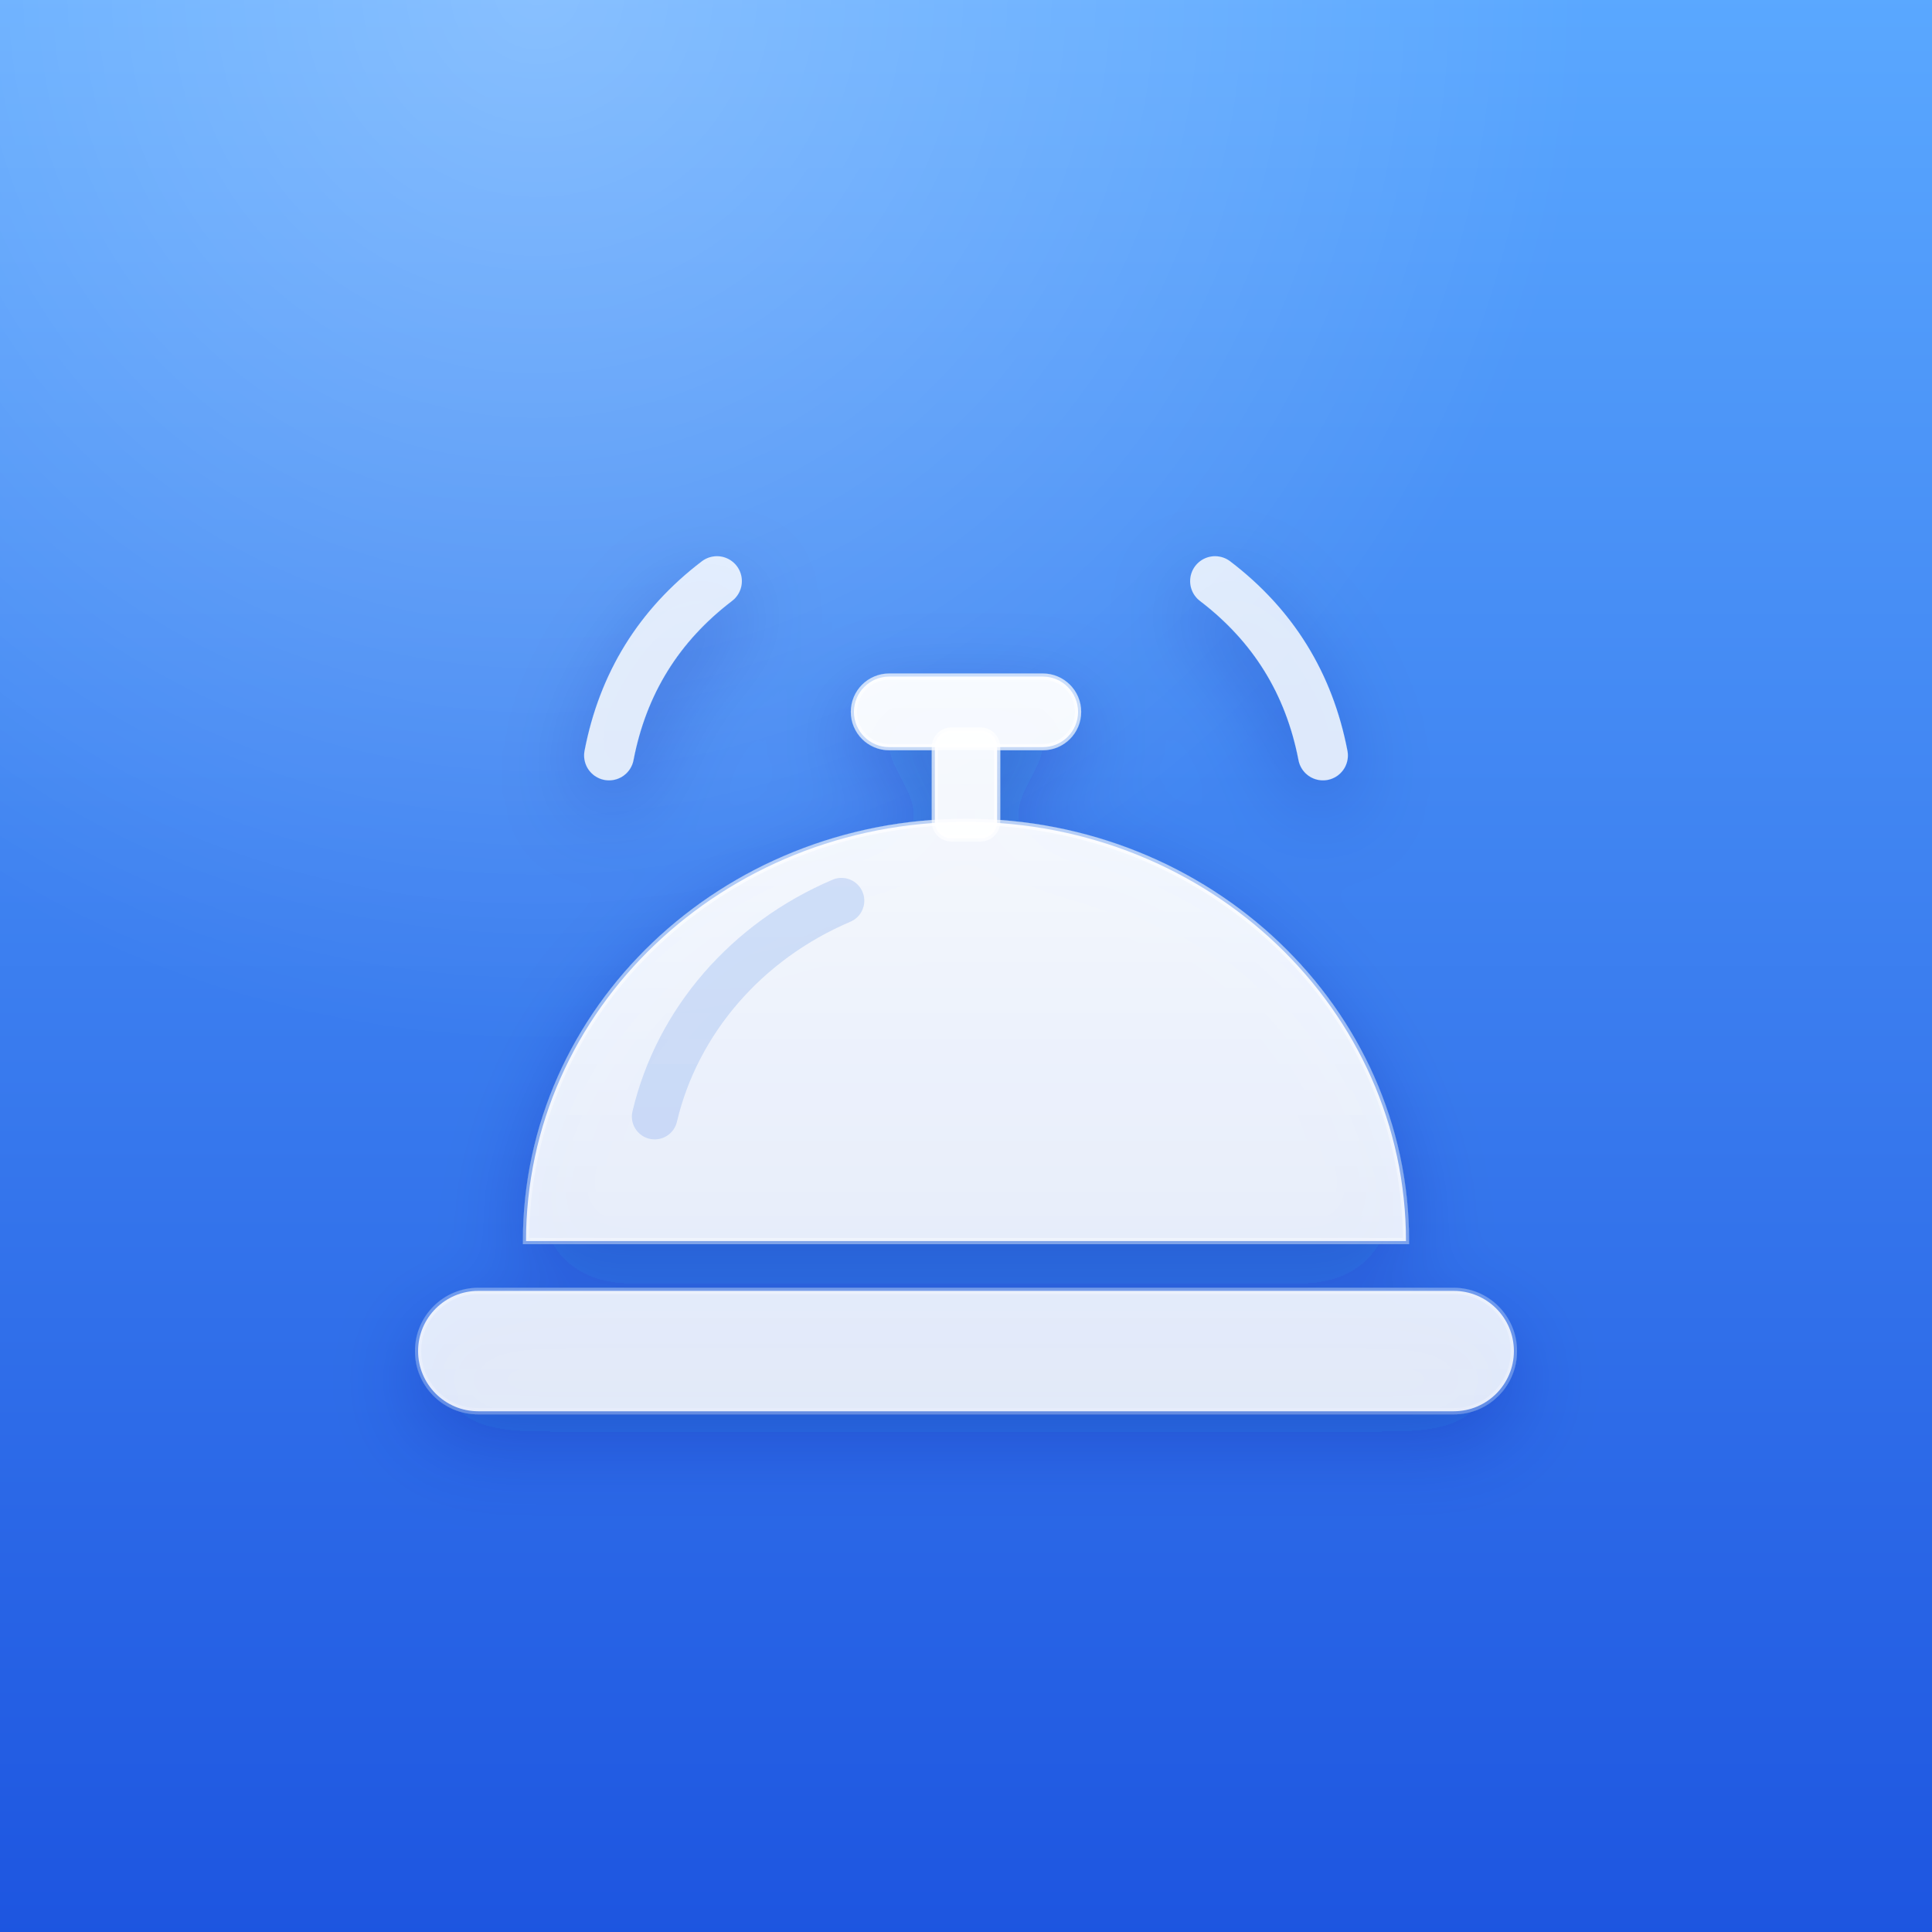
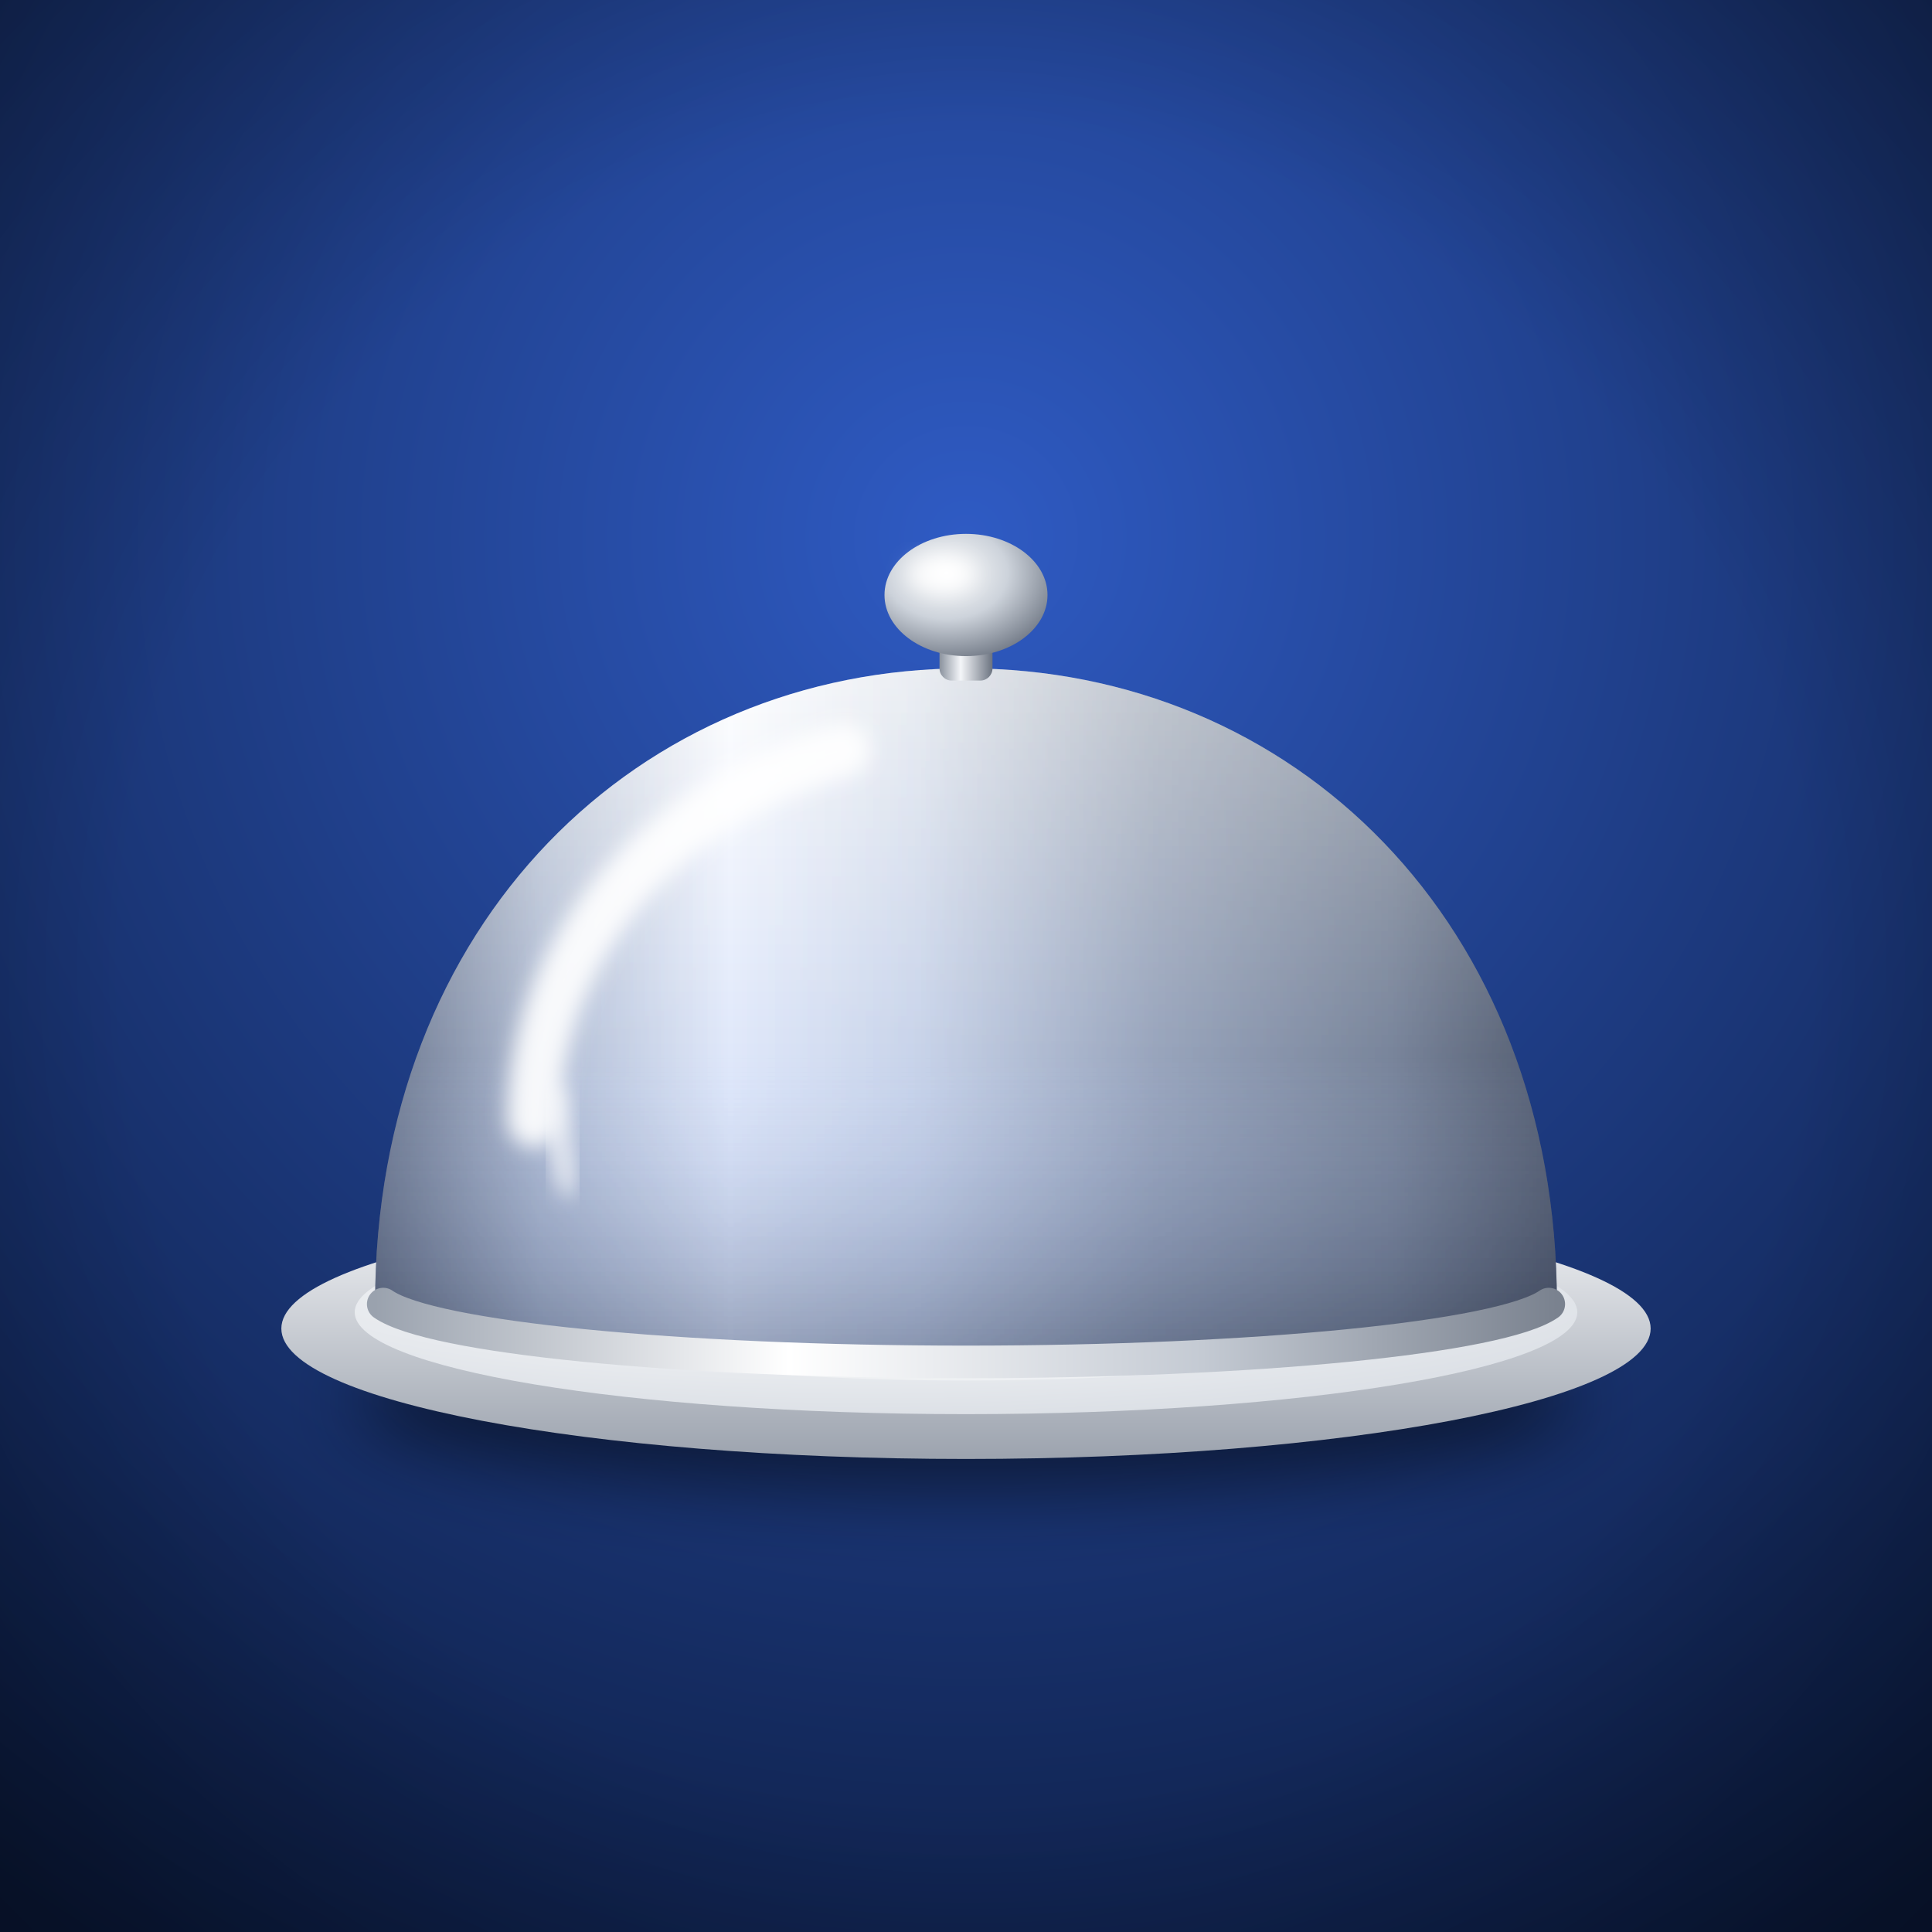
<svg xmlns="http://www.w3.org/2000/svg" viewBox="0 0 1024 1024">
  <defs>
-     <linearGradient id="bg" x1="0" y1="0" x2="0" y2="1">
-       <stop offset="0" stop-color="#5AA8FF" />
-       <stop offset="1" stop-color="#1D55E0" />
+     <radialGradient id="bg" cx="0.5" cy="0.28" r="0.85">
+       <stop offset="0" stop-color="#2F5BC4" />
+       <stop offset="1" stop-color="#0A1838" />
+     </radialGradient>
+     <radialGradient id="vig" cx="0.5" cy="0.5" r="0.72">
+       <stop offset="0.6" stop-color="#000" stop-opacity="0" />
+       <stop offset="1" stop-color="#000" stop-opacity="0.35" />
+     </radialGradient>
+     <linearGradient id="chrome" gradientUnits="userSpaceOnUse" x1="222" y1="0" x2="802" y2="0">
+       <stop offset="0" stop-color="#7C8492" />
+       <stop offset="0.14" stop-color="#C9CFD8" />
+       <stop offset="0.3" stop-color="#FFFFFF" />
+       <stop offset="0.46" stop-color="#E4E8EE" />
+       <stop offset="0.66" stop-color="#AEB5C0" />
+       <stop offset="0.86" stop-color="#8A929E" />
+       <stop offset="1" stop-color="#5E6572" />
    </linearGradient>
-     <radialGradient id="sheen" cx="0.28" cy="0" r="0.9">
-       <stop offset="0" stop-color="#FFFFFF" stop-opacity="0.28" />
-       <stop offset="0.6" stop-color="#FFFFFF" stop-opacity="0" />
+     <linearGradient id="chromeS" x1="0" y1="0" x2="1" y2="0">
+       <stop offset="0" stop-color="#8A929E" />
+       <stop offset="0.4" stop-color="#F4F6F9" />
+       <stop offset="1" stop-color="#6B7380" />
+     </linearGradient>
+     <linearGradient id="shadeV" gradientUnits="userSpaceOnUse" x1="0" y1="388" x2="0" y2="734">
+       <stop offset="0" stop-color="#fff" stop-opacity="0.25" />
+       <stop offset="0.55" stop-color="#fff" stop-opacity="0" />
+       <stop offset="1" stop-color="#000" stop-opacity="0.28" />
+     </linearGradient>
+     <linearGradient id="tint" x1="0" y1="0" x2="0" y2="1">
+       <stop offset="0" stop-color="#fff" />
+       <stop offset="1" stop-color="#5A86E6" />
+     </linearGradient>
+     <linearGradient id="rim" gradientUnits="userSpaceOnUse" x1="222" y1="0" x2="802" y2="0">
+       <stop offset="0" stop-color="#9AA2AE" />
+       <stop offset="0.35" stop-color="#FFFFFF" />
+       <stop offset="0.7" stop-color="#C4CAD3" />
+       <stop offset="1" stop-color="#7A828F" />
+     </linearGradient>
+     <radialGradient id="knob" cx="0.38" cy="0.32" r="0.75">
+       <stop offset="0" stop-color="#FFFFFF" />
+       <stop offset="0.5" stop-color="#CDD3DB" />
+       <stop offset="1" stop-color="#6E7683" />
    </radialGradient>
-     <linearGradient id="glass" gradientUnits="userSpaceOnUse" x1="0" y1="260" x2="0" y2="760">
-       <stop offset="0" stop-color="#FFFFFF" stop-opacity="1" />
-       <stop offset="1" stop-color="#FFFFFF" stop-opacity="0.84" />
+     <linearGradient id="plateEdge" x1="0" y1="0" x2="0" y2="1">
+       <stop offset="0" stop-color="#F7F8FA" />
+       <stop offset="1" stop-color="#9CA3AE" />
    </linearGradient>
-     <linearGradient id="edge" gradientUnits="userSpaceOnUse" x1="0" y1="260" x2="0" y2="760">
-       <stop offset="0" stop-color="#FFFFFF" stop-opacity="0.9" />
-       <stop offset="1" stop-color="#FFFFFF" stop-opacity="0.2" />
-     </linearGradient>
-     <filter id="lift" x="-30%" y="-30%" width="160%" height="160%">
-       <feDropShadow dx="0" dy="14" stdDeviation="20" flood-color="#0A2A8A" flood-opacity="0.30" />
+     <radialGradient id="plateTop" cx="0.42" cy="0.35" r="0.8">
+       <stop offset="0" stop-color="#FFFFFF" />
+       <stop offset="1" stop-color="#D5DAE1" />
+     </radialGradient>
+     <radialGradient id="warm" cx="0.5" cy="0.6" r="0.5">
+       <stop offset="0" stop-color="#FFC861" stop-opacity="0.95" />
+       <stop offset="1" stop-color="#FF8A1F" stop-opacity="0" />
+     </radialGradient>
+     <filter id="soft" x="-50%" y="-50%" width="200%" height="200%">
+       <feGaussianBlur stdDeviation="5" />
+     </filter>
+     <filter id="blur18" x="-50%" y="-50%" width="200%" height="200%">
+       <feGaussianBlur stdDeviation="18" />
+     </filter>
+     <filter id="blur40" x="-50%" y="-50%" width="200%" height="200%">
+       <feGaussianBlur stdDeviation="40" />
    </filter>
  </defs>
  <rect width="1024" height="1024" fill="url(#bg)" />
-   <rect width="1024" height="1024" fill="url(#sheen)" />
-   <g filter="url(#lift)" transform="translate(512 528) scale(1.1) translate(-512 -552)">
-     <g fill="url(#glass)" stroke="url(#edge)" stroke-width="3">
-       <rect x="458" y="398" width="108" height="34" rx="17" />
-       <rect x="497" y="424" width="30" height="52" rx="8" />
-       <path d="M300 670 A212 202 0 0 1 724 670 Z" />
-       <rect x="248" y="694" width="528" height="58" rx="29" />
+   <rect width="1024" height="1024" fill="url(#vig)" />
+   <g transform="translate(512 540) scale(1.08) translate(-512 -560)">
+     <ellipse cx="512" cy="748" rx="300" ry="44" fill="#000" opacity="0.5" filter="url(#blur18)" />
+     <ellipse cx="512" cy="712" rx="336" ry="64" fill="url(#plateEdge)" />
+     <ellipse cx="512" cy="704" rx="300" ry="50" fill="url(#plateTop)" />
+     <ellipse cx="512" cy="706" rx="210" ry="30" fill="none" stroke="#fff" stroke-opacity="0.35" stroke-width="3" />
+     <g>
+       <path d="M222 700 C222 512 352 388 512 388 C672 388 802 512 802 700 A290 34 0 0 1 222 700 Z" fill="url(#chrome)" />
+       <path d="M222 700 C222 512 352 388 512 388 C672 388 802 512 802 700 A290 34 0 0 1 222 700 Z" fill="url(#shadeV)" />
+       <path d="M222 700 C222 512 352 388 512 388 C672 388 802 512 802 700 A290 34 0 0 1 222 700 Z" fill="url(#tint)" opacity="0.35" style="mix-blend-mode:multiply" />
+       <path d="M226 700 A290 34 0 0 0 798 700" fill="none" stroke="url(#rim)" stroke-width="16" stroke-linecap="round" />
+       <path d="M300 610 C300 520 370 450 452 428" fill="none" stroke="#fff" stroke-width="26" stroke-linecap="round" opacity="0.9" filter="url(#soft)" />
+       <path d="M318 640 C312 625 310 612 310 600" fill="none" stroke="#fff" stroke-width="14" stroke-linecap="round" opacity="0.6" filter="url(#soft)" />
+       <rect x="499" y="364" width="26" height="30" rx="6" fill="url(#chromeS)" />
+       <ellipse cx="512" cy="352" rx="40" ry="30" fill="url(#knob)" />
+       <ellipse cx="500" cy="342" rx="16" ry="8" fill="#fff" opacity="0.85" filter="url(#soft)" />
    </g>
-     <g fill="none" stroke="#FFFFFF" stroke-opacity="0.82" stroke-width="24" stroke-linecap="round">
-       <path d="M392 352 Q350 384 340 436" />
-       <path d="M632 352 Q674 384 684 436" />
-     </g>
-     <path d="M362 610 A160 150 0 0 1 452 506" fill="none" stroke="#1F5FE0" stroke-opacity="0.16" stroke-width="22" stroke-linecap="round" />
  </g>
</svg>
